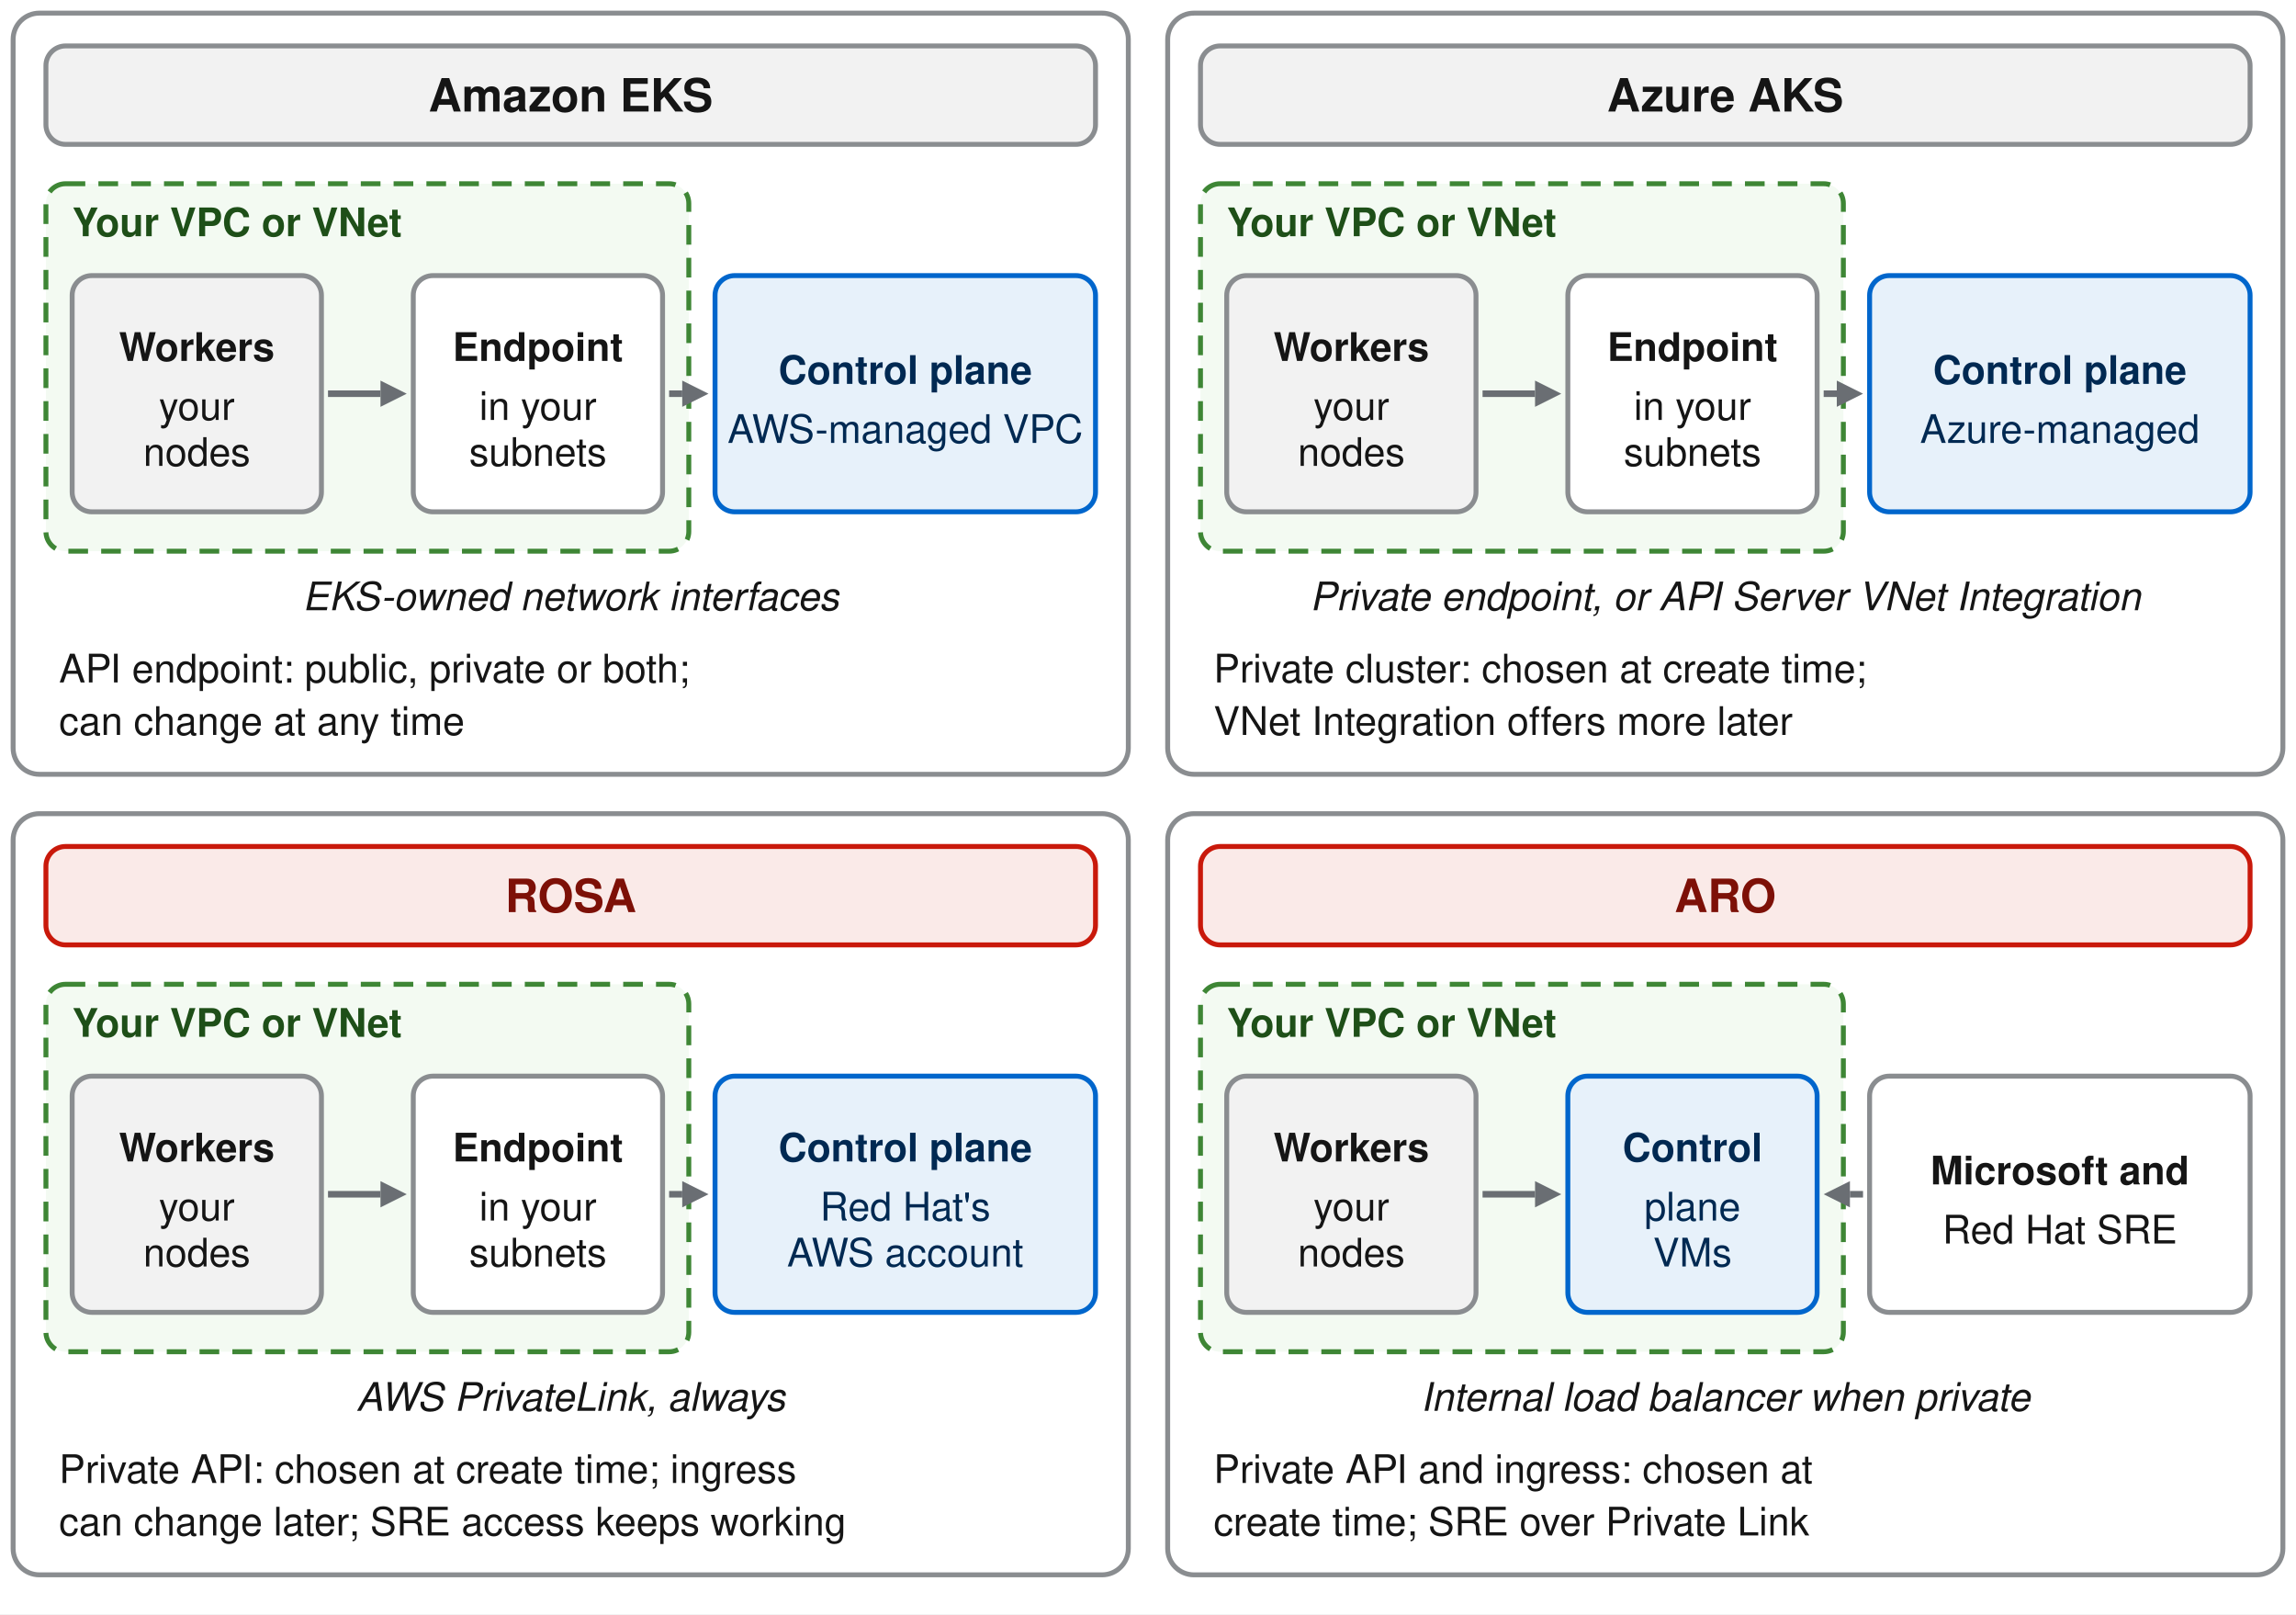
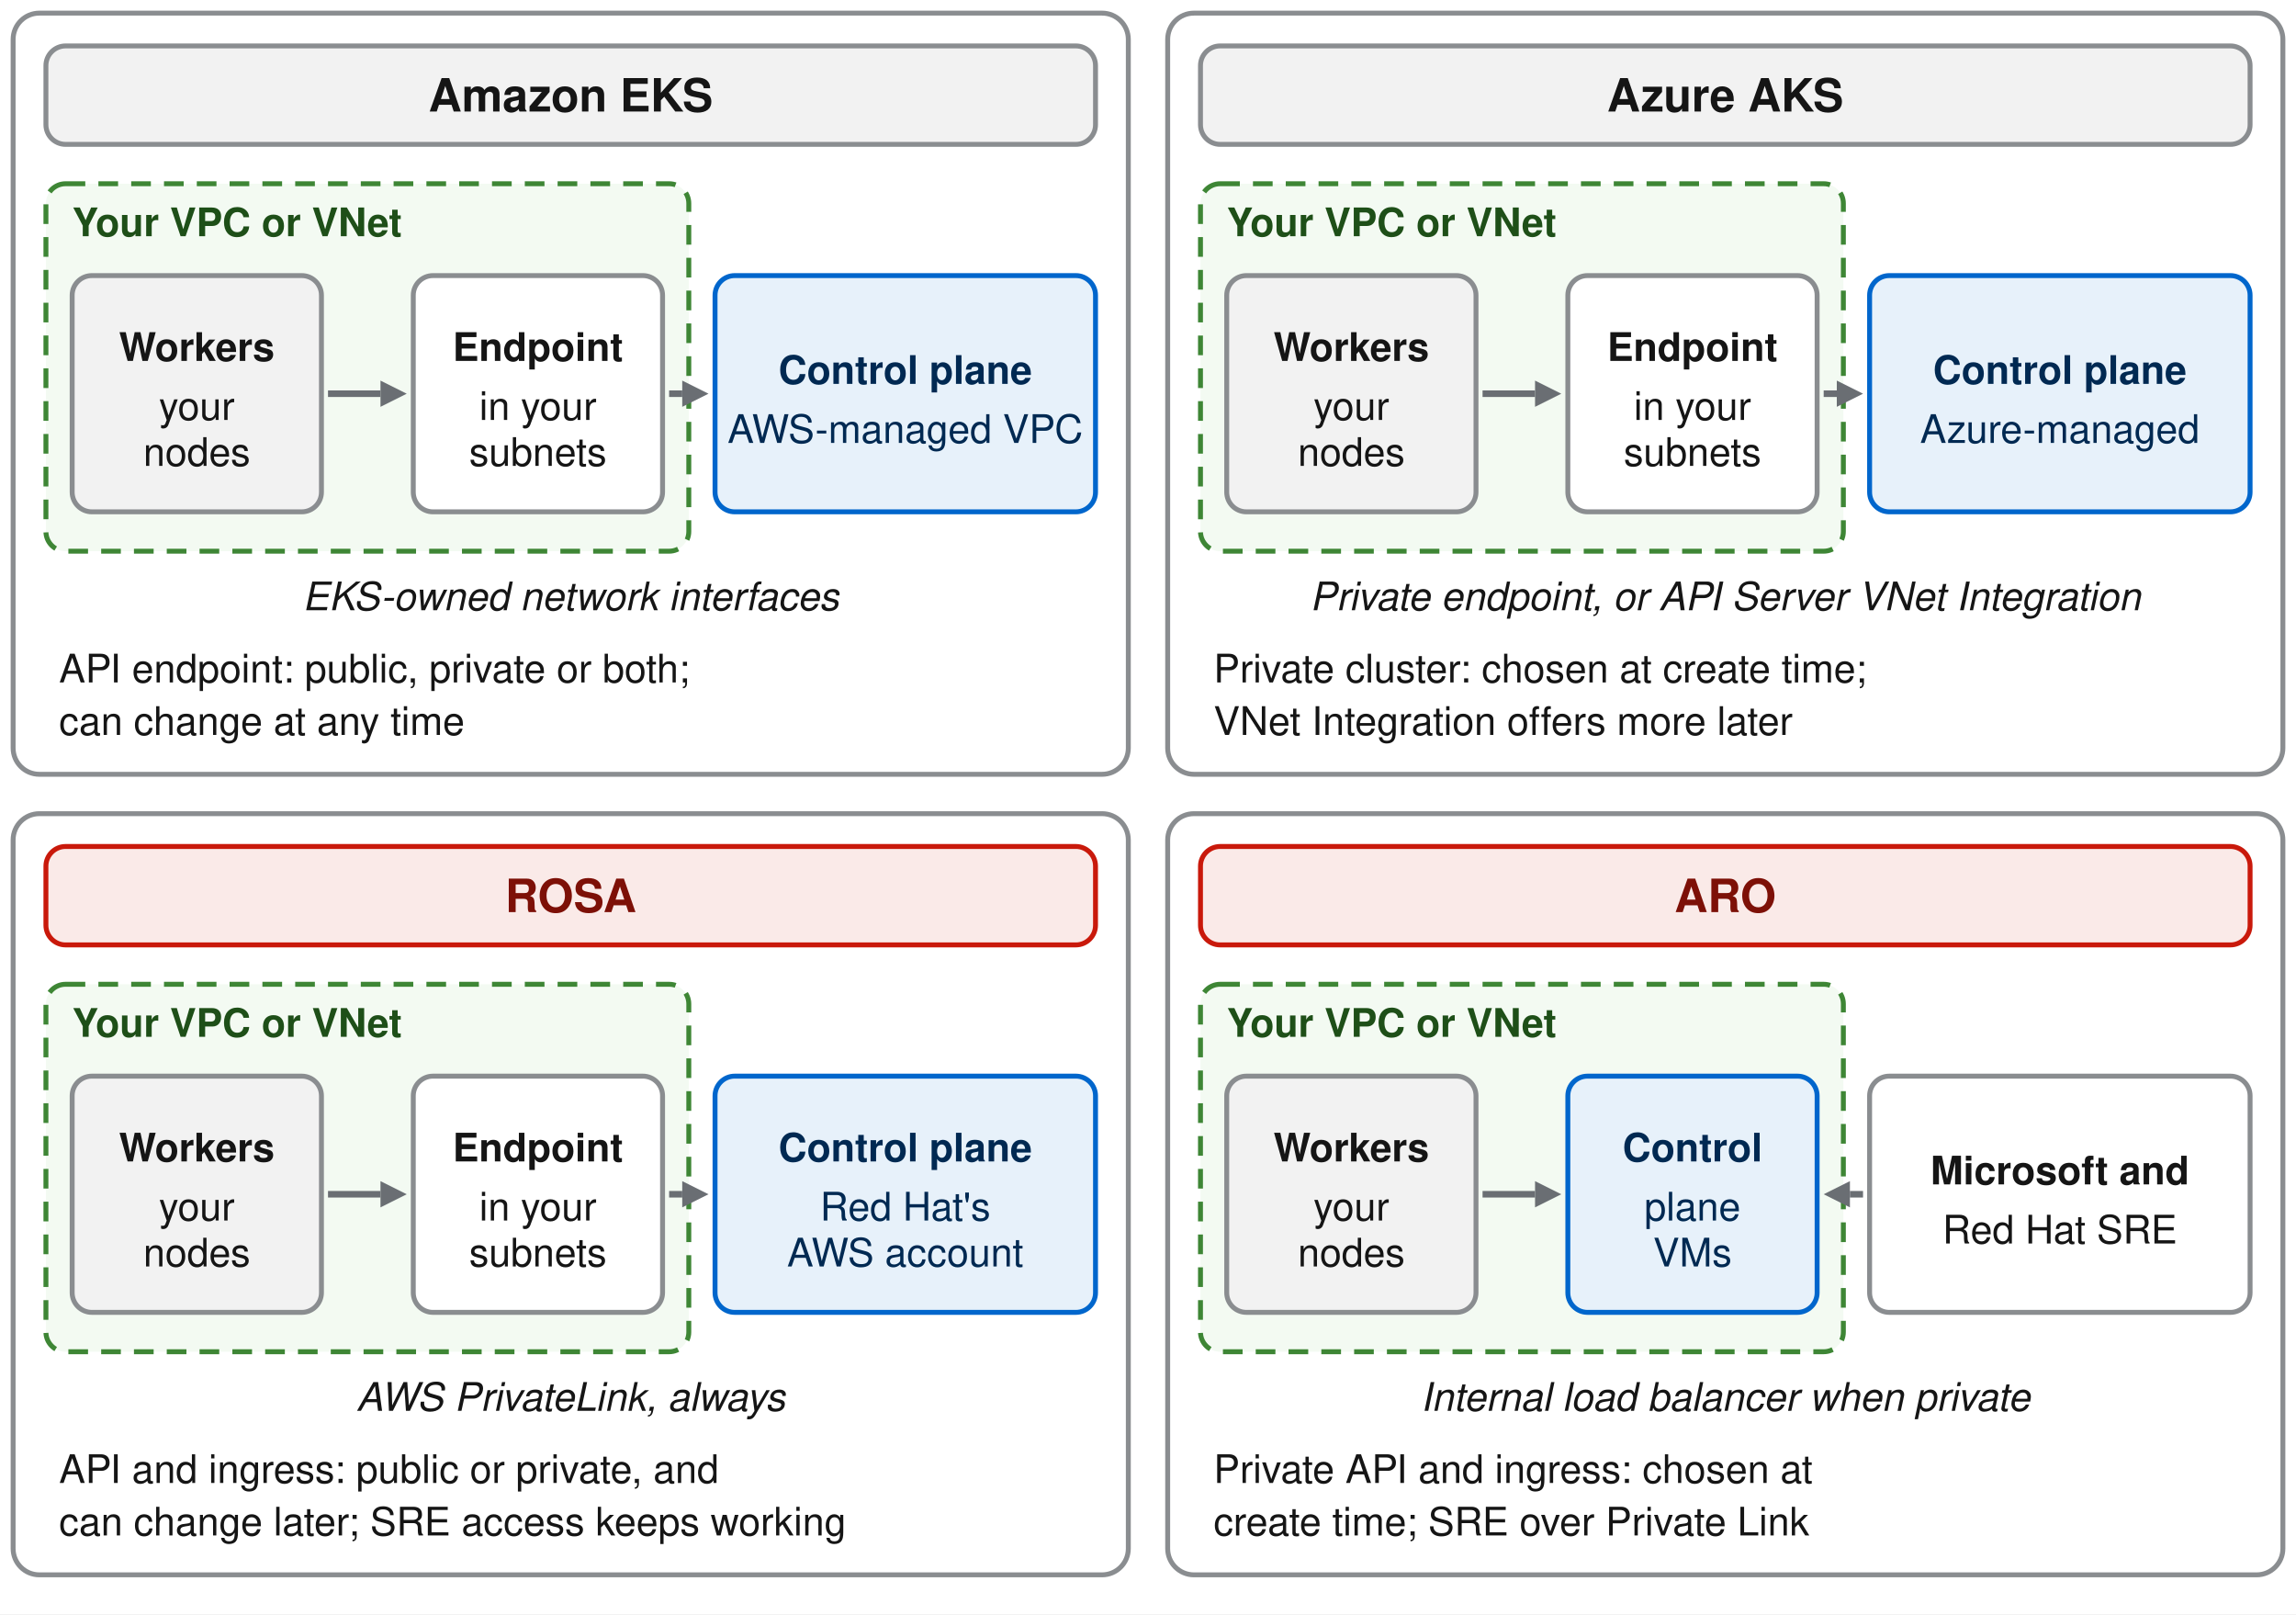
<svg xmlns="http://www.w3.org/2000/svg" width="700" height="492" viewBox="0 0 700 492">
  <rect x="0" y="0" width="700" height="492" fill="#ffffff" />
  <rect x="4" y="4" width="340" height="232" rx="8" fill="#ffffff" stroke="#8a8d90" stroke-width="1.5" />
  <rect x="14" y="14" width="320" height="30" rx="6" fill="#f2f2f2" stroke="#8a8d90" stroke-width="1.5" />
  <text x="174.0" y="34.0" font-family="Red Hat Text, Helvetica, Arial, sans-serif" font-size="14" font-weight="bold" fill="#151515" text-anchor="middle">Amazon EKS</text>
  <rect x="14" y="56" width="196" height="112" rx="6" fill="#f3faf2" stroke="#3e8635" stroke-width="1.5" stroke-dasharray="6 4" />
  <text x="22" y="72" font-family="Red Hat Text, Helvetica, Arial, sans-serif" font-size="12" font-weight="bold" fill="#1e4f18" text-anchor="start">Your VPC or VNet</text>
  <rect x="22" y="84" width="76" height="72" rx="6" fill="#f2f2f2" stroke="#8a8d90" stroke-width="1.5" />
  <text x="60.0" y="110.0" font-family="Red Hat Text, Helvetica, Arial, sans-serif" font-size="12" font-weight="bold" fill="#151515" text-anchor="middle">Workers</text>
  <text x="60.0" y="128.0" font-family="Red Hat Text, Helvetica, Arial, sans-serif" font-size="12" font-weight="normal" fill="#151515" text-anchor="middle">your</text>
  <text x="60.0" y="142.0" font-family="Red Hat Text, Helvetica, Arial, sans-serif" font-size="12" font-weight="normal" fill="#151515" text-anchor="middle">nodes</text>
  <rect x="126" y="84" width="76" height="72" rx="6" fill="#ffffff" stroke="#8a8d90" stroke-width="1.5" />
  <text x="164.0" y="110.0" font-family="Red Hat Text, Helvetica, Arial, sans-serif" font-size="12" font-weight="bold" fill="#151515" text-anchor="middle">Endpoint</text>
  <text x="164.0" y="128.0" font-family="Red Hat Text, Helvetica, Arial, sans-serif" font-size="12" font-weight="normal" fill="#151515" text-anchor="middle">in your</text>
  <text x="164.0" y="142.0" font-family="Red Hat Text, Helvetica, Arial, sans-serif" font-size="12" font-weight="normal" fill="#151515" text-anchor="middle">subnets</text>
  <line x1="100" y1="120" x2="116.0" y2="120.0" stroke="#6a6e73" stroke-width="2" />
  <polygon points="124,120 116.0,124.0 116.0,116.0" fill="#6a6e73" />
  <rect x="218" y="84" width="116" height="72" rx="6" fill="#e7f1fa" stroke="#0066cc" stroke-width="1.5" />
  <text x="276.0" y="117.0" font-family="Red Hat Text, Helvetica, Arial, sans-serif" font-size="12" font-weight="bold" fill="#002952" text-anchor="middle">Control plane</text>
  <text x="276.0" y="135.0" font-family="Red Hat Text, Helvetica, Arial, sans-serif" font-size="12" font-weight="normal" fill="#002952" text-anchor="middle">AWS-managed VPC</text>
  <line x1="204" y1="120" x2="208.0" y2="120.0" stroke="#6a6e73" stroke-width="2" />
  <polygon points="216,120 208.0,124.0 208.0,116.0" fill="#6a6e73" />
  <text x="174.0" y="186" font-family="Red Hat Text, Helvetica, Arial, sans-serif" font-size="12" font-weight="normal" fill="#151515" text-anchor="middle" font-style="italic">EKS-owned network interfaces</text>
  <text x="18" y="208" font-family="Red Hat Text, Helvetica, Arial, sans-serif" font-size="12" font-weight="normal" fill="#151515" text-anchor="start">API endpoint: public, private or both;</text>
  <text x="18" y="224" font-family="Red Hat Text, Helvetica, Arial, sans-serif" font-size="12" font-weight="normal" fill="#151515" text-anchor="start">can change at any time</text>
  <rect x="356" y="4" width="340" height="232" rx="8" fill="#ffffff" stroke="#8a8d90" stroke-width="1.5" />
  <rect x="366" y="14" width="320" height="30" rx="6" fill="#f2f2f2" stroke="#8a8d90" stroke-width="1.5" />
  <text x="526.0" y="34.0" font-family="Red Hat Text, Helvetica, Arial, sans-serif" font-size="14" font-weight="bold" fill="#151515" text-anchor="middle">Azure AKS</text>
  <rect x="366" y="56" width="196" height="112" rx="6" fill="#f3faf2" stroke="#3e8635" stroke-width="1.5" stroke-dasharray="6 4" />
  <text x="374" y="72" font-family="Red Hat Text, Helvetica, Arial, sans-serif" font-size="12" font-weight="bold" fill="#1e4f18" text-anchor="start">Your VPC or VNet</text>
  <rect x="374" y="84" width="76" height="72" rx="6" fill="#f2f2f2" stroke="#8a8d90" stroke-width="1.5" />
  <text x="412.0" y="110.0" font-family="Red Hat Text, Helvetica, Arial, sans-serif" font-size="12" font-weight="bold" fill="#151515" text-anchor="middle">Workers</text>
  <text x="412.0" y="128.0" font-family="Red Hat Text, Helvetica, Arial, sans-serif" font-size="12" font-weight="normal" fill="#151515" text-anchor="middle">your</text>
  <text x="412.0" y="142.0" font-family="Red Hat Text, Helvetica, Arial, sans-serif" font-size="12" font-weight="normal" fill="#151515" text-anchor="middle">nodes</text>
  <rect x="478" y="84" width="76" height="72" rx="6" fill="#ffffff" stroke="#8a8d90" stroke-width="1.5" />
  <text x="516.0" y="110.0" font-family="Red Hat Text, Helvetica, Arial, sans-serif" font-size="12" font-weight="bold" fill="#151515" text-anchor="middle">Endpoint</text>
  <text x="516.0" y="128.0" font-family="Red Hat Text, Helvetica, Arial, sans-serif" font-size="12" font-weight="normal" fill="#151515" text-anchor="middle">in your</text>
  <text x="516.0" y="142.0" font-family="Red Hat Text, Helvetica, Arial, sans-serif" font-size="12" font-weight="normal" fill="#151515" text-anchor="middle">subnets</text>
  <line x1="452" y1="120" x2="468.0" y2="120.0" stroke="#6a6e73" stroke-width="2" />
  <polygon points="476,120 468.0,124.0 468.0,116.0" fill="#6a6e73" />
  <rect x="570" y="84" width="116" height="72" rx="6" fill="#e7f1fa" stroke="#0066cc" stroke-width="1.5" />
  <text x="628.0" y="117.0" font-family="Red Hat Text, Helvetica, Arial, sans-serif" font-size="12" font-weight="bold" fill="#002952" text-anchor="middle">Control plane</text>
  <text x="628.0" y="135.0" font-family="Red Hat Text, Helvetica, Arial, sans-serif" font-size="12" font-weight="normal" fill="#002952" text-anchor="middle">Azure-managed</text>
  <line x1="556" y1="120" x2="560.0" y2="120.0" stroke="#6a6e73" stroke-width="2" />
  <polygon points="568,120 560.0,124.0 560.0,116.0" fill="#6a6e73" />
  <text x="526.0" y="186" font-family="Red Hat Text, Helvetica, Arial, sans-serif" font-size="12" font-weight="normal" fill="#151515" text-anchor="middle" font-style="italic">Private endpoint, or API Server VNet Integration</text>
  <text x="370" y="208" font-family="Red Hat Text, Helvetica, Arial, sans-serif" font-size="12" font-weight="normal" fill="#151515" text-anchor="start">Private cluster: chosen at create time;</text>
  <text x="370" y="224" font-family="Red Hat Text, Helvetica, Arial, sans-serif" font-size="12" font-weight="normal" fill="#151515" text-anchor="start">VNet Integration offers more later</text>
  <rect x="4" y="248" width="340" height="232" rx="8" fill="#ffffff" stroke="#8a8d90" stroke-width="1.5" />
  <rect x="14" y="258" width="320" height="30" rx="6" fill="#faeae8" stroke="#c9190b" stroke-width="1.5" />
  <text x="174.0" y="278.0" font-family="Red Hat Text, Helvetica, Arial, sans-serif" font-size="14" font-weight="bold" fill="#7d1007" text-anchor="middle">ROSA</text>
  <rect x="14" y="300" width="196" height="112" rx="6" fill="#f3faf2" stroke="#3e8635" stroke-width="1.5" stroke-dasharray="6 4" />
  <text x="22" y="316" font-family="Red Hat Text, Helvetica, Arial, sans-serif" font-size="12" font-weight="bold" fill="#1e4f18" text-anchor="start">Your VPC or VNet</text>
  <rect x="22" y="328" width="76" height="72" rx="6" fill="#f2f2f2" stroke="#8a8d90" stroke-width="1.5" />
  <text x="60.0" y="354.0" font-family="Red Hat Text, Helvetica, Arial, sans-serif" font-size="12" font-weight="bold" fill="#151515" text-anchor="middle">Workers</text>
  <text x="60.0" y="372.0" font-family="Red Hat Text, Helvetica, Arial, sans-serif" font-size="12" font-weight="normal" fill="#151515" text-anchor="middle">your</text>
  <text x="60.0" y="386.0" font-family="Red Hat Text, Helvetica, Arial, sans-serif" font-size="12" font-weight="normal" fill="#151515" text-anchor="middle">nodes</text>
  <rect x="126" y="328" width="76" height="72" rx="6" fill="#ffffff" stroke="#8a8d90" stroke-width="1.5" />
  <text x="164.0" y="354.0" font-family="Red Hat Text, Helvetica, Arial, sans-serif" font-size="12" font-weight="bold" fill="#151515" text-anchor="middle">Endpoint</text>
  <text x="164.0" y="372.0" font-family="Red Hat Text, Helvetica, Arial, sans-serif" font-size="12" font-weight="normal" fill="#151515" text-anchor="middle">in your</text>
  <text x="164.0" y="386.0" font-family="Red Hat Text, Helvetica, Arial, sans-serif" font-size="12" font-weight="normal" fill="#151515" text-anchor="middle">subnets</text>
  <line x1="100" y1="364" x2="116.0" y2="364.0" stroke="#6a6e73" stroke-width="2" />
  <polygon points="124,364 116.0,368.0 116.0,360.0" fill="#6a6e73" />
  <rect x="218" y="328" width="116" height="72" rx="6" fill="#e7f1fa" stroke="#0066cc" stroke-width="1.5" />
  <text x="276.0" y="354.0" font-family="Red Hat Text, Helvetica, Arial, sans-serif" font-size="12" font-weight="bold" fill="#002952" text-anchor="middle">Control plane</text>
  <text x="276.0" y="372.0" font-family="Red Hat Text, Helvetica, Arial, sans-serif" font-size="12" font-weight="normal" fill="#002952" text-anchor="middle">Red Hat's</text>
  <text x="276.0" y="386.0" font-family="Red Hat Text, Helvetica, Arial, sans-serif" font-size="12" font-weight="normal" fill="#002952" text-anchor="middle">AWS account</text>
  <line x1="204" y1="364" x2="208.0" y2="364.0" stroke="#6a6e73" stroke-width="2" />
  <polygon points="216,364 208.0,368.0 208.0,360.0" fill="#6a6e73" />
  <text x="174.0" y="430" font-family="Red Hat Text, Helvetica, Arial, sans-serif" font-size="12" font-weight="normal" fill="#151515" text-anchor="middle" font-style="italic">AWS PrivateLink, always</text>
-   <text x="18" y="452" font-family="Red Hat Text, Helvetica, Arial, sans-serif" font-size="12" font-weight="normal" fill="#151515" text-anchor="start">Private API: chosen at create time; ingress</text>
+   <text x="18" y="452" font-family="Red Hat Text, Helvetica, Arial, sans-serif" font-size="12" font-weight="normal" fill="#151515" text-anchor="start">API and ingress: public or private, and</text>
  <text x="18" y="468" font-family="Red Hat Text, Helvetica, Arial, sans-serif" font-size="12" font-weight="normal" fill="#151515" text-anchor="start">can change later; SRE access keeps working</text>
  <rect x="356" y="248" width="340" height="232" rx="8" fill="#ffffff" stroke="#8a8d90" stroke-width="1.5" />
  <rect x="366" y="258" width="320" height="30" rx="6" fill="#faeae8" stroke="#c9190b" stroke-width="1.5" />
  <text x="526.0" y="278.0" font-family="Red Hat Text, Helvetica, Arial, sans-serif" font-size="14" font-weight="bold" fill="#7d1007" text-anchor="middle">ARO</text>
  <rect x="366" y="300" width="196" height="112" rx="6" fill="#f3faf2" stroke="#3e8635" stroke-width="1.5" stroke-dasharray="6 4" />
  <text x="374" y="316" font-family="Red Hat Text, Helvetica, Arial, sans-serif" font-size="12" font-weight="bold" fill="#1e4f18" text-anchor="start">Your VPC or VNet</text>
  <rect x="374" y="328" width="76" height="72" rx="6" fill="#f2f2f2" stroke="#8a8d90" stroke-width="1.5" />
  <text x="412.0" y="354.0" font-family="Red Hat Text, Helvetica, Arial, sans-serif" font-size="12" font-weight="bold" fill="#151515" text-anchor="middle">Workers</text>
  <text x="412.0" y="372.0" font-family="Red Hat Text, Helvetica, Arial, sans-serif" font-size="12" font-weight="normal" fill="#151515" text-anchor="middle">your</text>
  <text x="412.0" y="386.0" font-family="Red Hat Text, Helvetica, Arial, sans-serif" font-size="12" font-weight="normal" fill="#151515" text-anchor="middle">nodes</text>
  <rect x="478" y="328" width="76" height="72" rx="6" fill="#e7f1fa" stroke="#0066cc" stroke-width="1.5" />
  <text x="516.0" y="354.0" font-family="Red Hat Text, Helvetica, Arial, sans-serif" font-size="12" font-weight="bold" fill="#002952" text-anchor="middle">Control</text>
  <text x="516.0" y="372.0" font-family="Red Hat Text, Helvetica, Arial, sans-serif" font-size="12" font-weight="normal" fill="#002952" text-anchor="middle">plane</text>
  <text x="516.0" y="386.0" font-family="Red Hat Text, Helvetica, Arial, sans-serif" font-size="12" font-weight="normal" fill="#002952" text-anchor="middle">VMs</text>
  <line x1="452" y1="364" x2="468.0" y2="364.0" stroke="#6a6e73" stroke-width="2" />
  <polygon points="476,364 468.0,368.0 468.0,360.0" fill="#6a6e73" />
  <rect x="570" y="328" width="116" height="72" rx="6" fill="#ffffff" stroke="#8a8d90" stroke-width="1.5" />
  <text x="628.0" y="361.0" font-family="Red Hat Text, Helvetica, Arial, sans-serif" font-size="12" font-weight="bold" fill="#151515" text-anchor="middle">Microsoft and</text>
  <text x="628.0" y="379.0" font-family="Red Hat Text, Helvetica, Arial, sans-serif" font-size="12" font-weight="normal" fill="#151515" text-anchor="middle">Red Hat SRE</text>
  <line x1="568" y1="364" x2="564.0" y2="364.0" stroke="#6a6e73" stroke-width="2" stroke-dasharray="5 4" />
  <polygon points="556,364 564.0,360.0 564.0,368.0" fill="#6a6e73" />
  <text x="526.0" y="430" font-family="Red Hat Text, Helvetica, Arial, sans-serif" font-size="12" font-weight="normal" fill="#151515" text-anchor="middle" font-style="italic">Internal load balancer when private</text>
  <text x="370" y="452" font-family="Red Hat Text, Helvetica, Arial, sans-serif" font-size="12" font-weight="normal" fill="#151515" text-anchor="start">Private API and ingress: chosen at</text>
  <text x="370" y="468" font-family="Red Hat Text, Helvetica, Arial, sans-serif" font-size="12" font-weight="normal" fill="#151515" text-anchor="start">create time; SRE over Private Link</text>
</svg>
